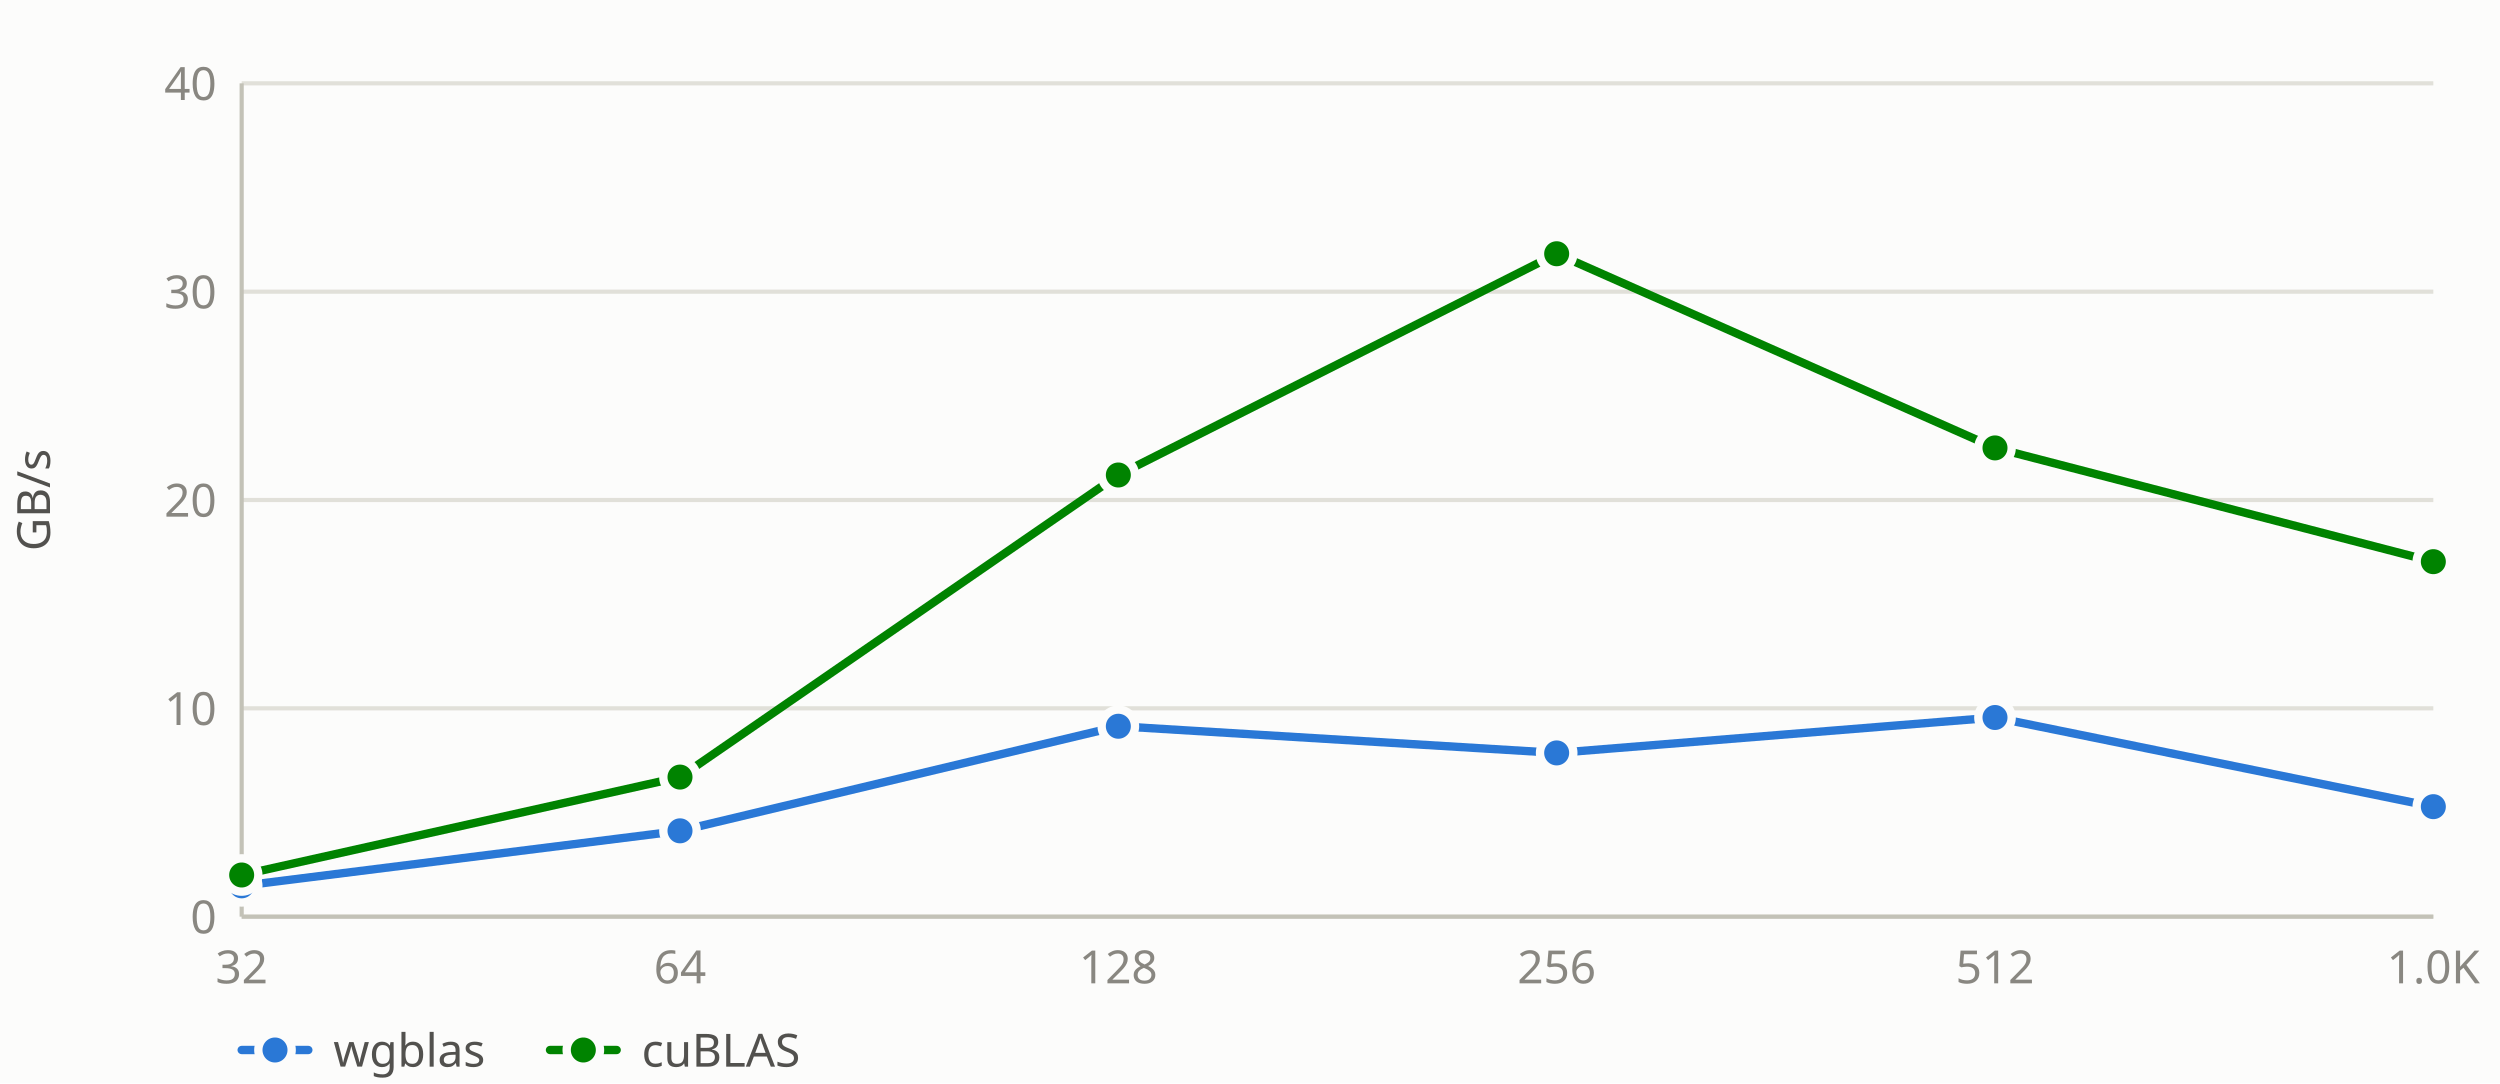
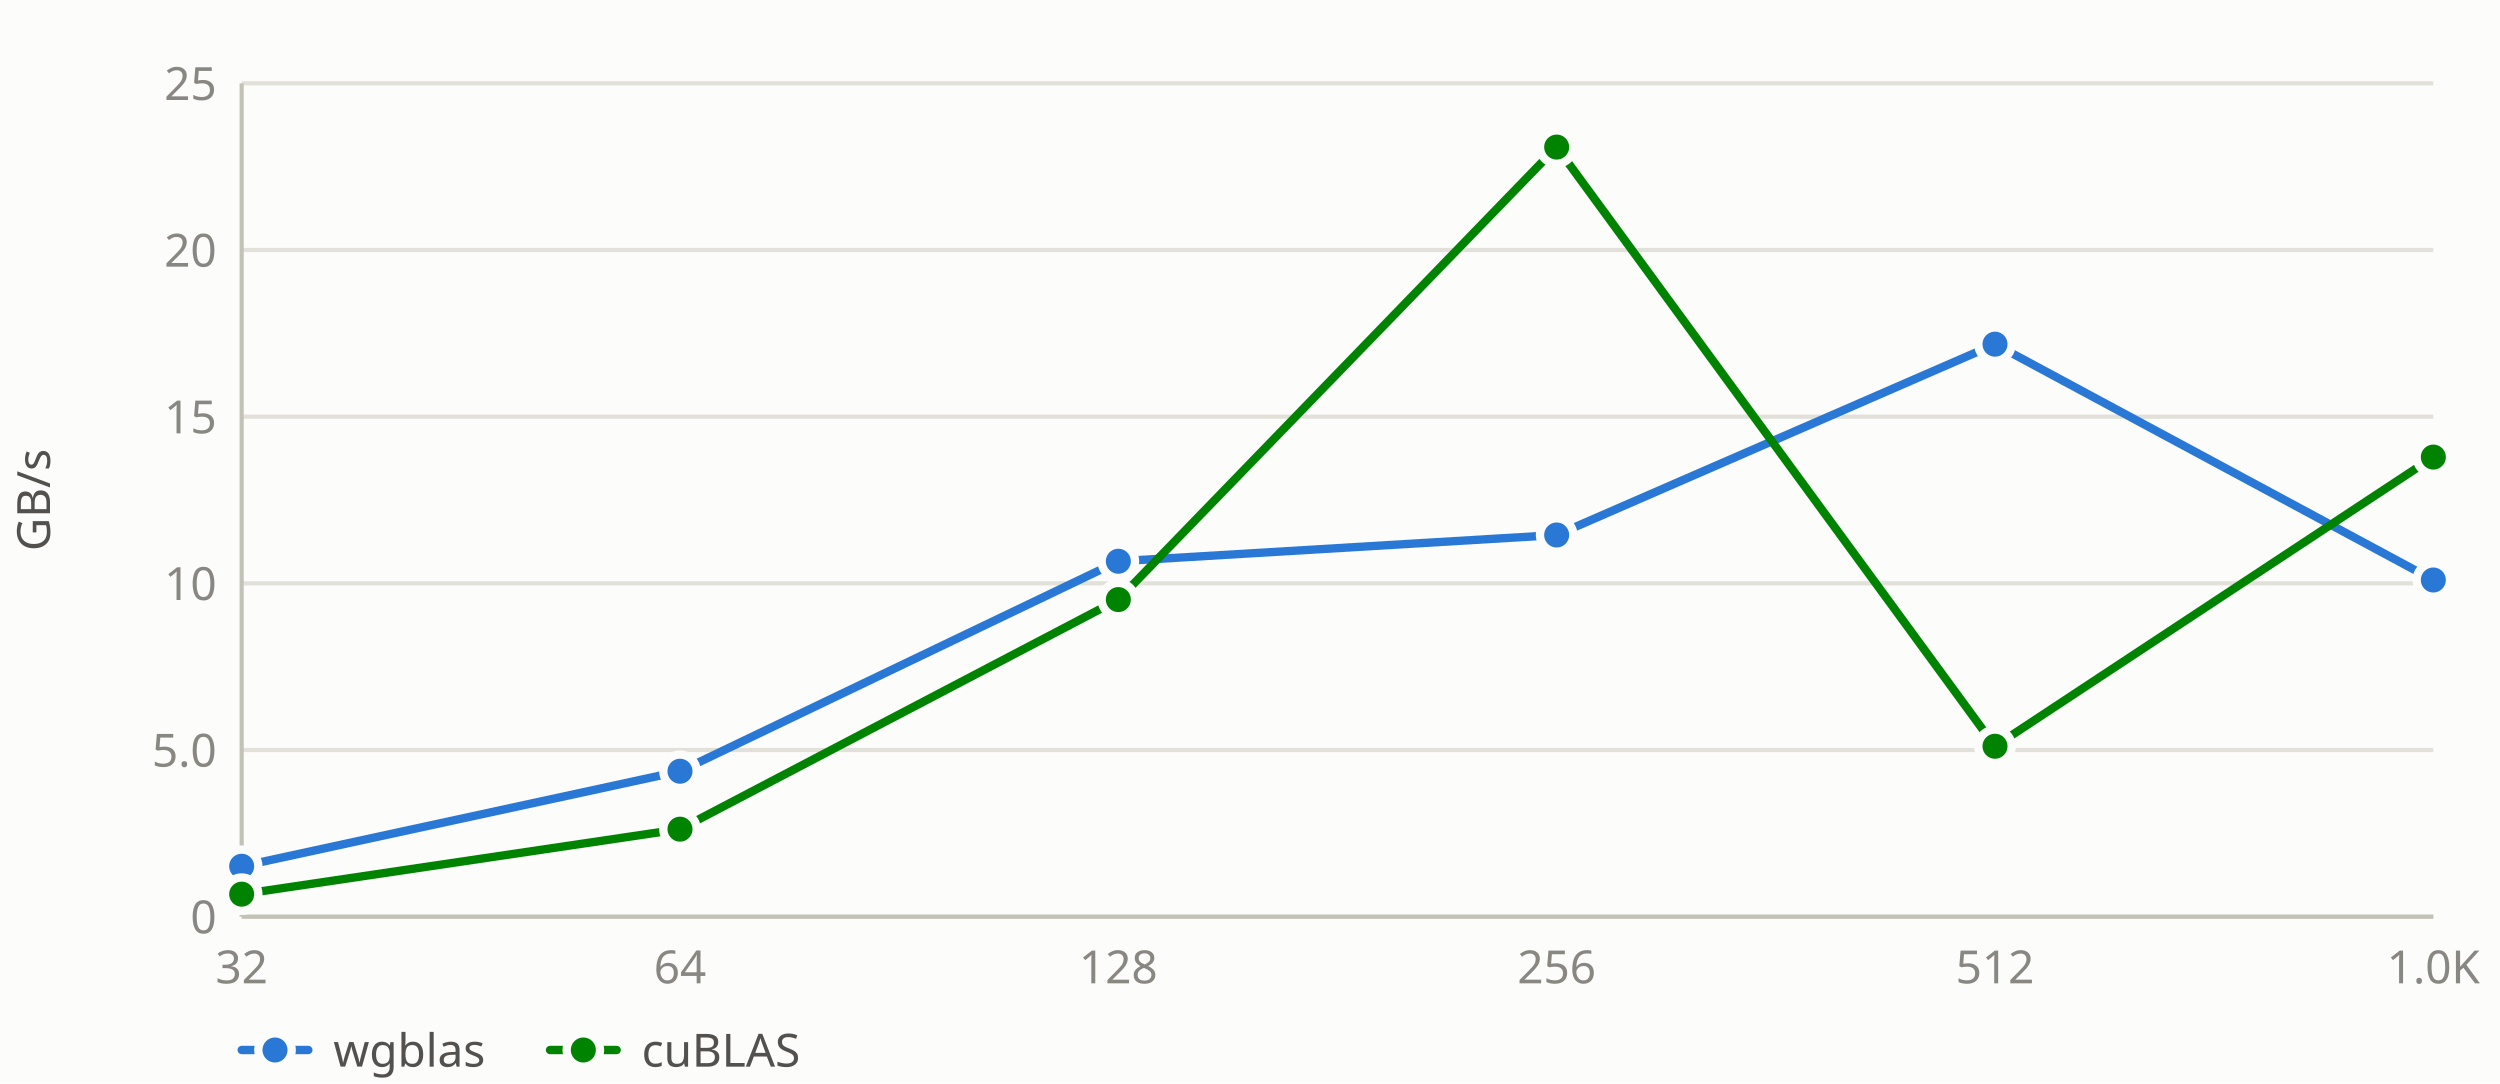
<svg xmlns="http://www.w3.org/2000/svg" id="bc-sgemm-ldb-transpose-pad0-nvidia_geforce_gtx_1650-gbs" viewBox="0 0 600 260" width="600" height="260" role="img" aria-label="GB/s vs n">
  <style>#bc-sgemm-ldb-transpose-pad0-nvidia_geforce_gtx_1650-gbs .bg{fill:#fcfcfb}#bc-sgemm-ldb-transpose-pad0-nvidia_geforce_gtx_1650-gbs .gr{stroke:#e1e0d9;stroke-width:1;fill:none}#bc-sgemm-ldb-transpose-pad0-nvidia_geforce_gtx_1650-gbs .ax{stroke:#c3c2b7;stroke-width:1;fill:none}#bc-sgemm-ldb-transpose-pad0-nvidia_geforce_gtx_1650-gbs .at{fill:#898781;font:11px/1 system-ui,sans-serif}#bc-sgemm-ldb-transpose-pad0-nvidia_geforce_gtx_1650-gbs .lt{fill:#52514e;font:11px/1 system-ui,sans-serif}#bc-sgemm-ldb-transpose-pad0-nvidia_geforce_gtx_1650-gbs .ln1{stroke:#2a78d6;fill:none;stroke-width:2;stroke-linejoin:round;stroke-linecap:round}#bc-sgemm-ldb-transpose-pad0-nvidia_geforce_gtx_1650-gbs .mk1{fill:#2a78d6;stroke:#fcfcfb;stroke-width:2}#bc-sgemm-ldb-transpose-pad0-nvidia_geforce_gtx_1650-gbs .ln2{stroke:#008300;fill:none;stroke-width:2;stroke-linejoin:round;stroke-linecap:round}#bc-sgemm-ldb-transpose-pad0-nvidia_geforce_gtx_1650-gbs .mk2{fill:#008300;stroke:#fcfcfb;stroke-width:2}@media(prefers-color-scheme:dark){#bc-sgemm-ldb-transpose-pad0-nvidia_geforce_gtx_1650-gbs .bg{fill:#1a1a19}#bc-sgemm-ldb-transpose-pad0-nvidia_geforce_gtx_1650-gbs .gr{stroke:#2c2c2a}#bc-sgemm-ldb-transpose-pad0-nvidia_geforce_gtx_1650-gbs .ax{stroke:#383835}#bc-sgemm-ldb-transpose-pad0-nvidia_geforce_gtx_1650-gbs .at{fill:#898781}#bc-sgemm-ldb-transpose-pad0-nvidia_geforce_gtx_1650-gbs .lt{fill:#c3c2b7}#bc-sgemm-ldb-transpose-pad0-nvidia_geforce_gtx_1650-gbs .ln1{stroke:#3987e5}#bc-sgemm-ldb-transpose-pad0-nvidia_geforce_gtx_1650-gbs .mk1{fill:#3987e5;stroke:#1a1a19}#bc-sgemm-ldb-transpose-pad0-nvidia_geforce_gtx_1650-gbs .ln2{stroke:#008300}#bc-sgemm-ldb-transpose-pad0-nvidia_geforce_gtx_1650-gbs .mk2{fill:#008300;stroke:#1a1a19}}:root[data-theme=dark] #bc-sgemm-ldb-transpose-pad0-nvidia_geforce_gtx_1650-gbs .bg{fill:#1a1a19}:root[data-theme=dark] #bc-sgemm-ldb-transpose-pad0-nvidia_geforce_gtx_1650-gbs .gr{stroke:#2c2c2a}:root[data-theme=dark] #bc-sgemm-ldb-transpose-pad0-nvidia_geforce_gtx_1650-gbs .ax{stroke:#383835}:root[data-theme=dark] #bc-sgemm-ldb-transpose-pad0-nvidia_geforce_gtx_1650-gbs .lt{fill:#c3c2b7}:root[data-theme=dark] #bc-sgemm-ldb-transpose-pad0-nvidia_geforce_gtx_1650-gbs .ln1{stroke:#3987e5}:root[data-theme=dark] #bc-sgemm-ldb-transpose-pad0-nvidia_geforce_gtx_1650-gbs .mk1{fill:#3987e5;stroke:#1a1a19}:root[data-theme=dark] #bc-sgemm-ldb-transpose-pad0-nvidia_geforce_gtx_1650-gbs .mk2{stroke:#1a1a19}</style>
  <rect class="bg" width="600" height="260" />
  <line class="gr" x1="58" y1="220.0" x2="584" y2="220.0" />
-   <line class="gr" x1="58" y1="170.0" x2="584" y2="170.0" />
-   <line class="gr" x1="58" y1="120.0" x2="584" y2="120.0" />
-   <line class="gr" x1="58" y1="70.0" x2="584" y2="70.0" />
+   <line class="gr" x1="58" y1="180.0" x2="584" y2="180.0" />
+   <line class="gr" x1="58" y1="140.0" x2="584" y2="140.0" />
+   <line class="gr" x1="58" y1="100.0" x2="584" y2="100.0" />
+   <line class="gr" x1="58" y1="60.0" x2="584" y2="60.0" />
  <line class="gr" x1="58" y1="20.0" x2="584" y2="20.0" />
  <line class="ax" x1="58" y1="20" x2="58" y2="220" />
  <line class="ax" x1="58" y1="220" x2="584" y2="220" />
  <text class="at" x="52" y="224.0" text-anchor="end">0</text>
-   <text class="at" x="52" y="174.0" text-anchor="end">10</text>
-   <text class="at" x="52" y="124.0" text-anchor="end">20</text>
-   <text class="at" x="52" y="74.0" text-anchor="end">30</text>
-   <text class="at" x="52" y="24.0" text-anchor="end">40</text>
+   <text class="at" x="52" y="184.0" text-anchor="end">5.0</text>
+   <text class="at" x="52" y="144.0" text-anchor="end">10</text>
+   <text class="at" x="52" y="104.0" text-anchor="end">15</text>
+   <text class="at" x="52" y="64.0" text-anchor="end">20</text>
+   <text class="at" x="52" y="24.0" text-anchor="end">25</text>
  <text class="lt" x="12" y="120.0" text-anchor="middle" transform="rotate(-90 12 120.0)">GB/s</text>
  <text class="at" x="58.0" y="236" text-anchor="middle">32</text>
  <text class="at" x="163.2" y="236" text-anchor="middle">64</text>
  <text class="at" x="268.4" y="236" text-anchor="middle">128</text>
  <text class="at" x="373.6" y="236" text-anchor="middle">256</text>
  <text class="at" x="478.8" y="236" text-anchor="middle">512</text>
  <text class="at" x="584.0" y="236" text-anchor="middle">1.0K</text>
-   <polyline class="ln1" points="58.0,212.6 163.2,199.4 268.4,174.3 373.6,180.7 478.8,172.2 584.0,193.6" />
-   <polyline class="ln2" points="58.0,210.0 163.2,186.5 268.4,114.0 373.6,60.9 478.8,107.5 584.0,134.8" />
-   <circle class="mk1" cx="58.0" cy="212.6" r="4" />
-   <circle class="mk1" cx="163.2" cy="199.4" r="4" />
-   <circle class="mk1" cx="268.4" cy="174.3" r="4" />
-   <circle class="mk1" cx="373.6" cy="180.7" r="4" />
-   <circle class="mk1" cx="478.8" cy="172.2" r="4" />
-   <circle class="mk1" cx="584.0" cy="193.6" r="4" />
-   <circle class="mk2" cx="58.0" cy="210.0" r="4" />
-   <circle class="mk2" cx="163.2" cy="186.5" r="4" />
-   <circle class="mk2" cx="268.4" cy="114.0" r="4" />
-   <circle class="mk2" cx="373.6" cy="60.9" r="4" />
-   <circle class="mk2" cx="478.8" cy="107.5" r="4" />
-   <circle class="mk2" cx="584.0" cy="134.8" r="4" />
+   <polyline class="ln1" points="58.0,207.9 163.2,185.1 268.4,134.7 373.6,128.4 478.8,82.6 584.0,139.2" />
+   <polyline class="ln2" points="58.0,214.6 163.2,199.0 268.4,143.9 373.6,35.3 478.8,179.1 584.0,109.7" />
+   <circle class="mk1" cx="58.0" cy="207.9" r="4" />
+   <circle class="mk1" cx="163.2" cy="185.1" r="4" />
+   <circle class="mk1" cx="268.4" cy="134.7" r="4" />
+   <circle class="mk1" cx="373.6" cy="128.4" r="4" />
+   <circle class="mk1" cx="478.8" cy="82.6" r="4" />
+   <circle class="mk1" cx="584.0" cy="139.2" r="4" />
+   <circle class="mk2" cx="58.0" cy="214.6" r="4" />
+   <circle class="mk2" cx="163.2" cy="199.0" r="4" />
+   <circle class="mk2" cx="268.4" cy="143.9" r="4" />
+   <circle class="mk2" cx="373.6" cy="35.3" r="4" />
+   <circle class="mk2" cx="478.8" cy="179.1" r="4" />
+   <circle class="mk2" cx="584.0" cy="109.7" r="4" />
  <line class="ln1" x1="58" y1="252" x2="74" y2="252" />
  <circle class="mk1" cx="66" cy="252" r="4" />
  <text class="lt" x="80" y="256">wgblas</text>
  <line class="ln2" x1="132" y1="252" x2="148" y2="252" />
  <circle class="mk2" cx="140" cy="252" r="4" />
  <text class="lt" x="154" y="256">cuBLAS</text>
</svg>
